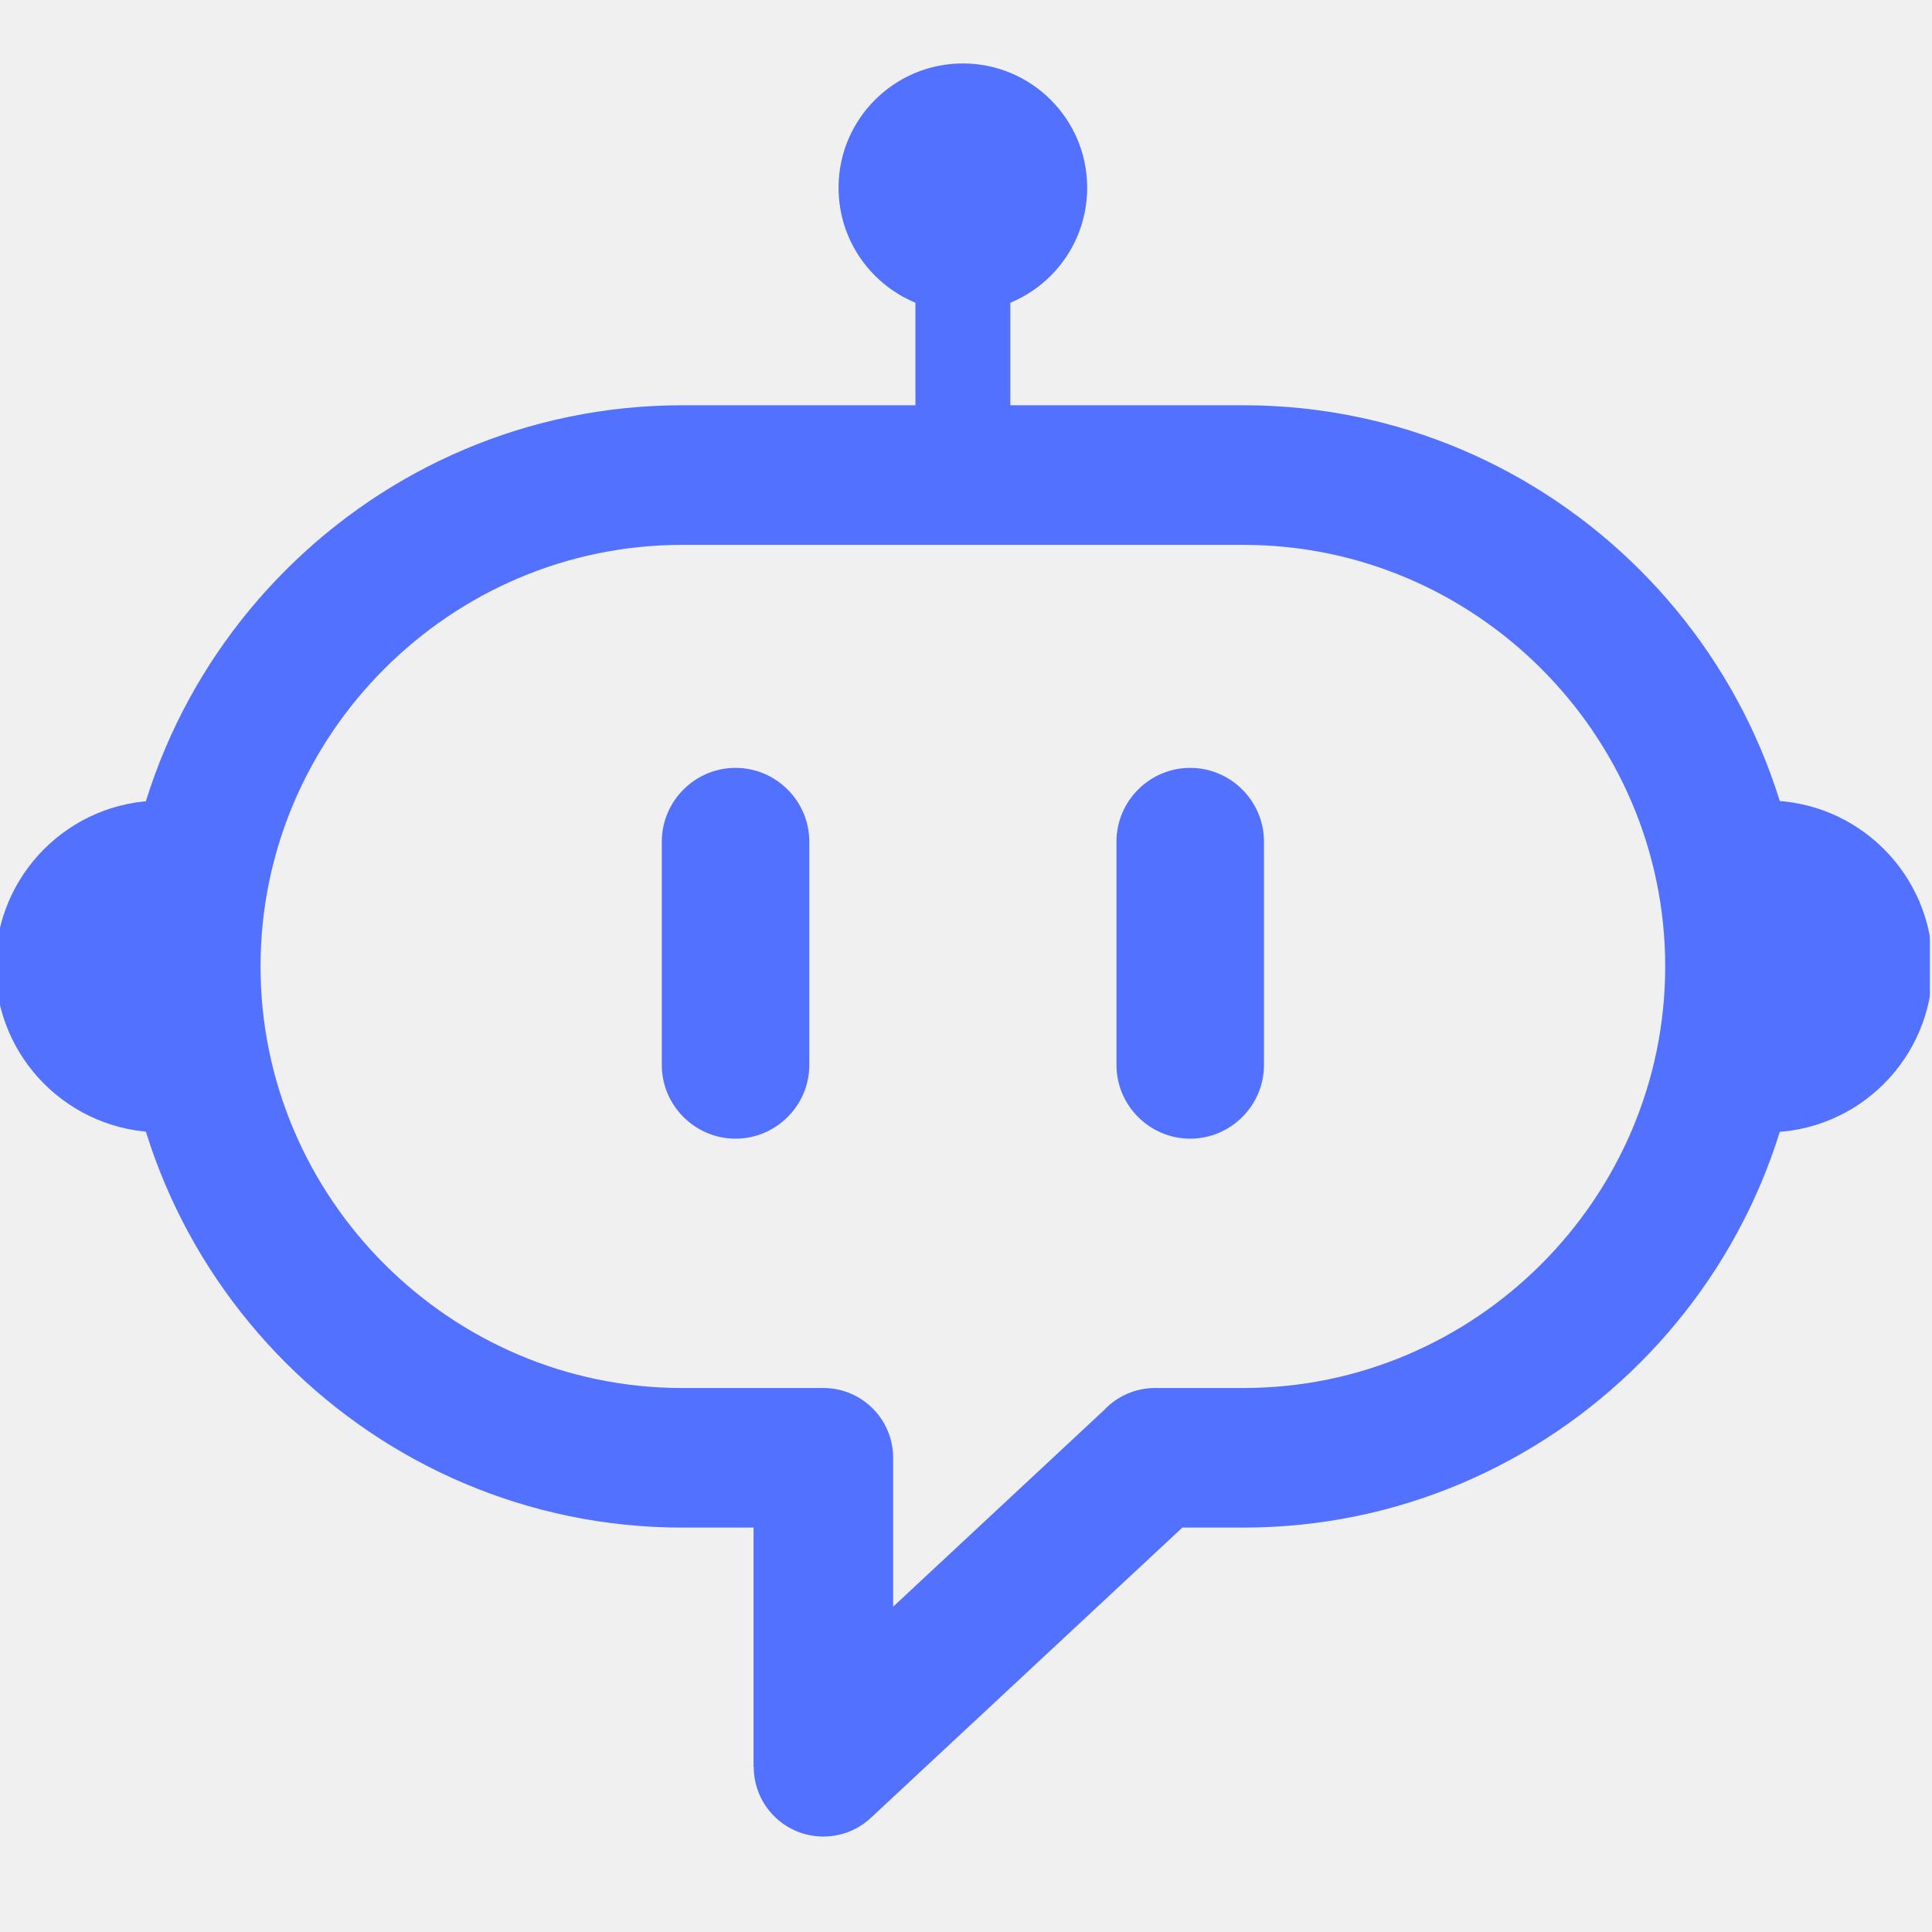
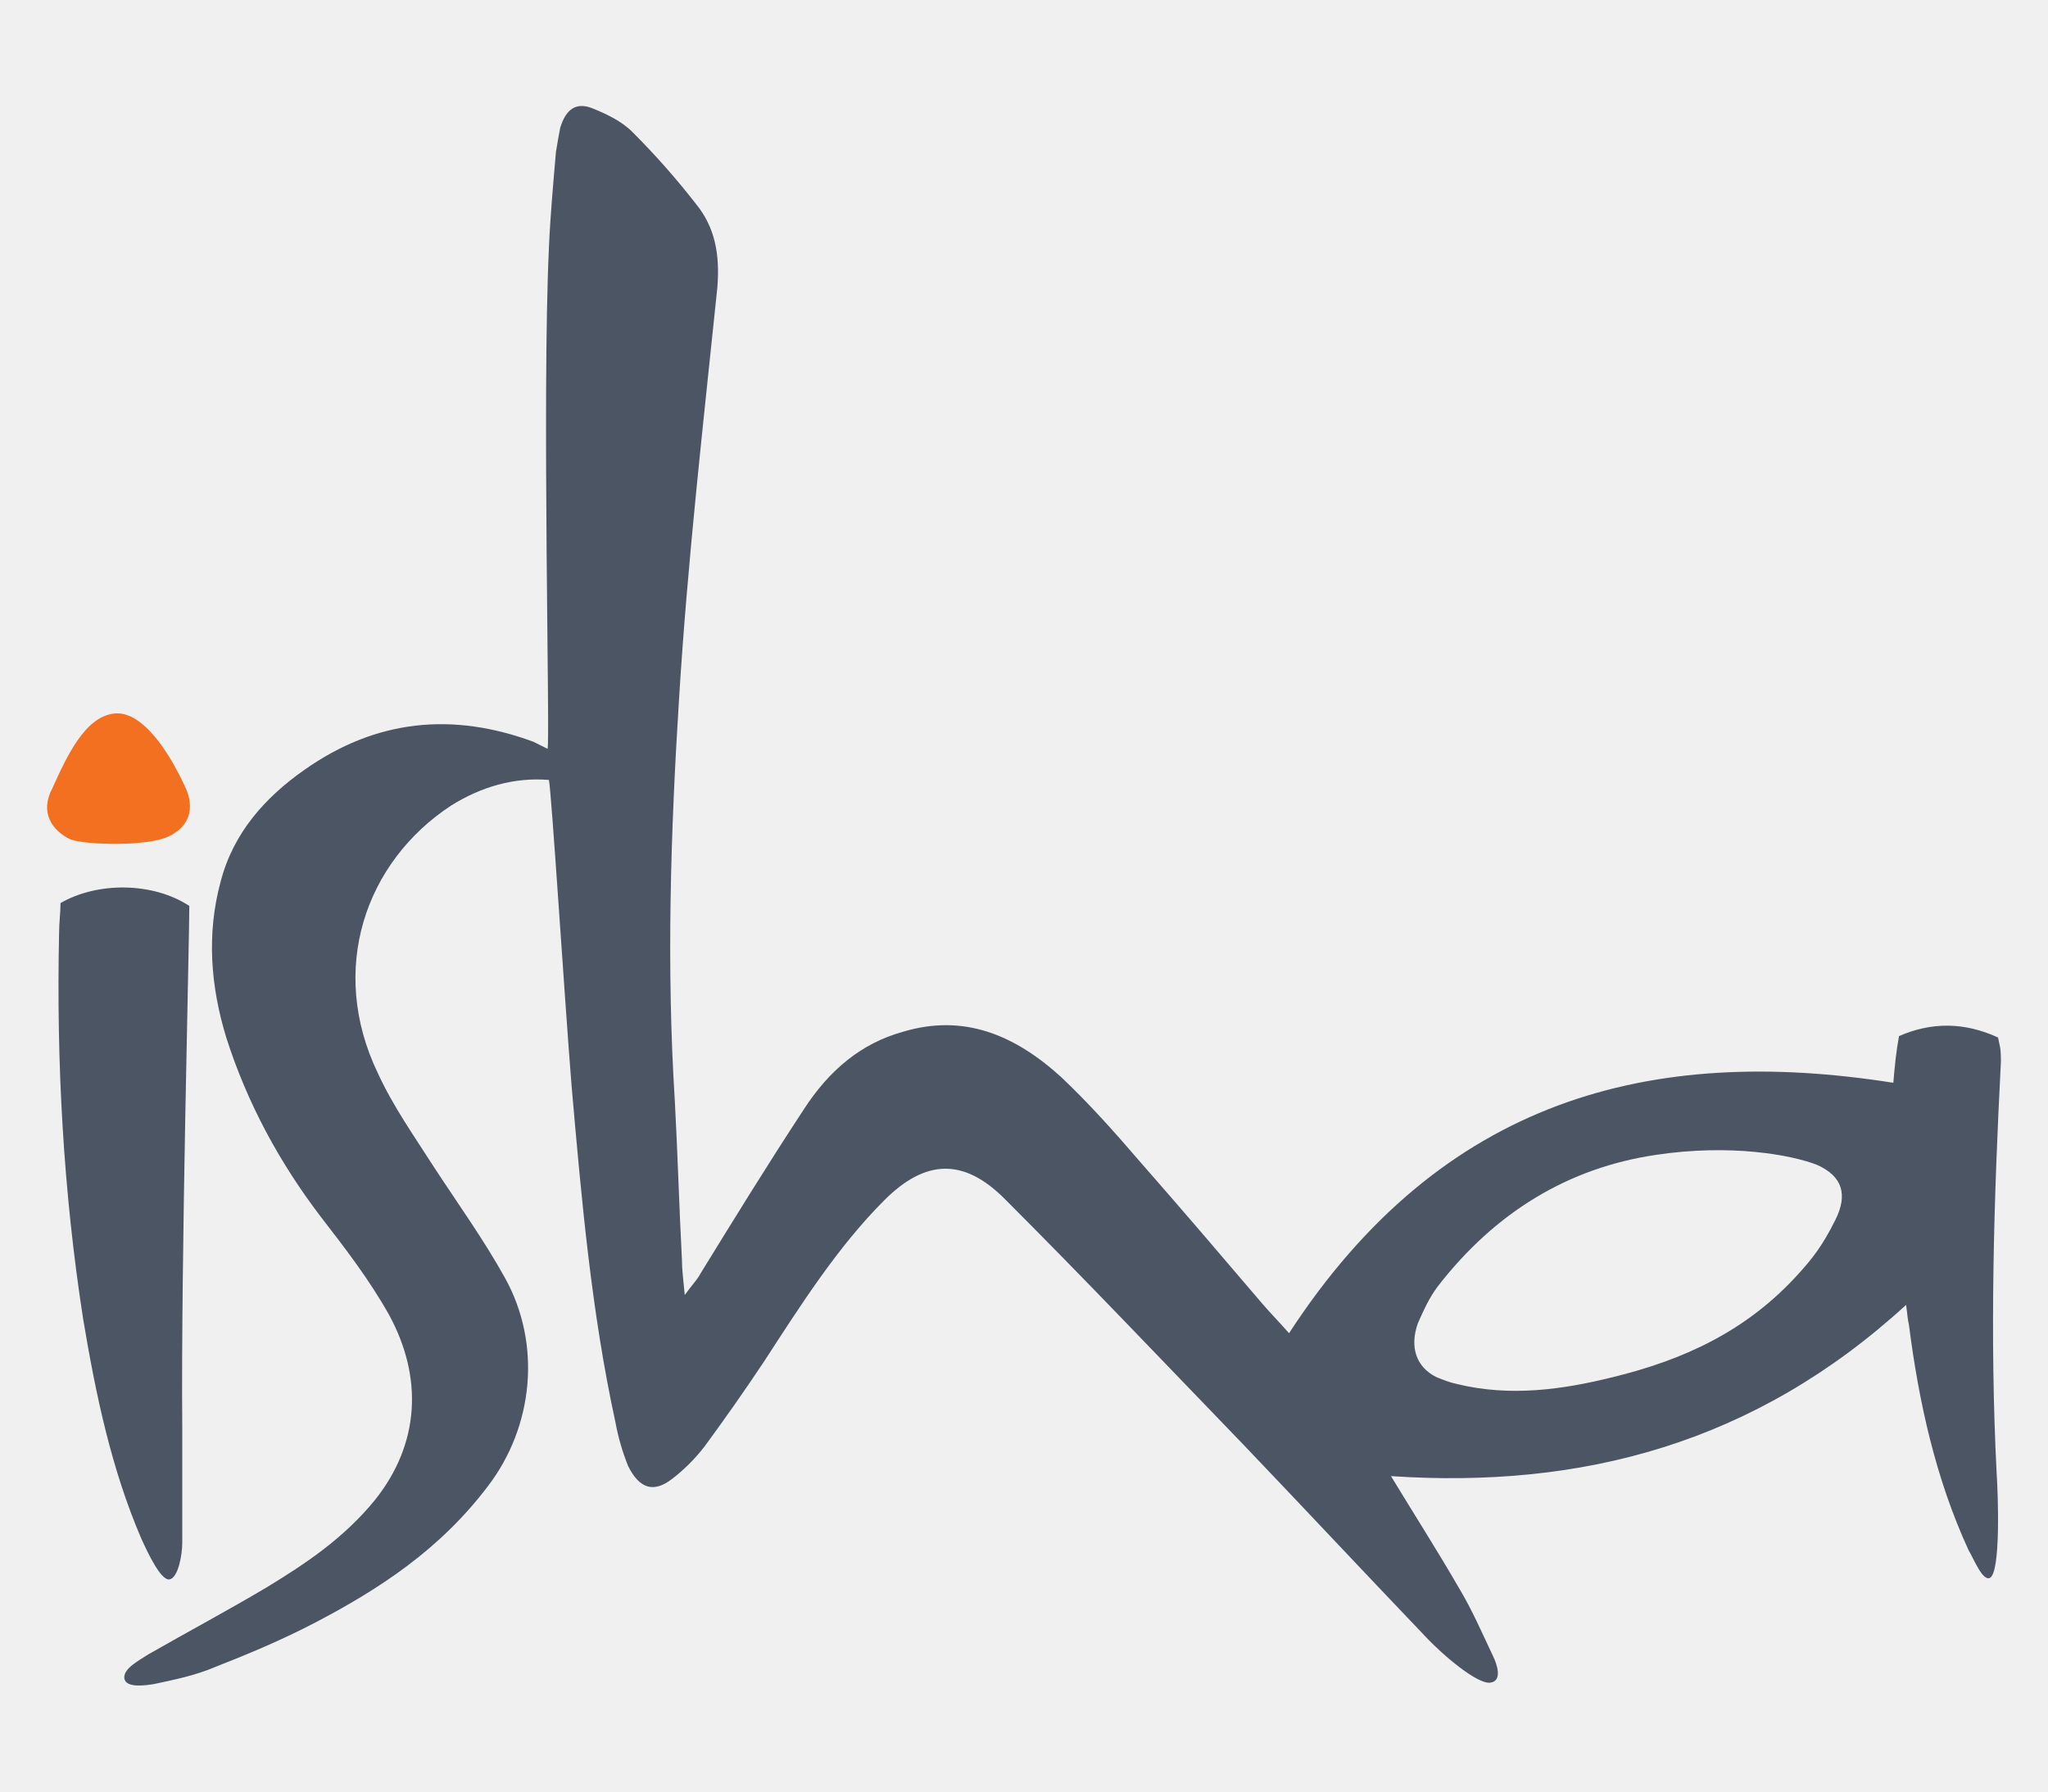
- <svg xmlns="http://www.w3.org/2000/svg" width="397" height="397" viewBox="0 0 397 397" fill="none">
-   <g clip-path="url(#clip0_16_1588)">
-     <mask id="mask0_16_1588" style="mask-type:luminance" maskUnits="userSpaceOnUse" x="23" y="83" width="349" height="296">
-       <path d="M23.091 83.013H371.091V378.911H23.091V83.013Z" fill="white" />
-     </mask>
-     <g mask="url(#mask0_16_1588)">
-       <path d="M140.161 83.278H255.56C287.278 83.278 316.106 96.247 337.005 117.146C357.888 138.028 370.864 166.864 370.864 198.591C370.864 230.31 357.888 259.153 337.005 280.036C316.106 300.935 287.278 313.896 255.56 313.896H242.958L178.935 373.56C173.153 378.935 164.099 378.606 158.716 372.833C156.146 370.067 154.88 366.567 154.88 363.075H154.849V313.896H140.161C108.435 313.896 79.606 300.935 58.716 280.036C37.817 259.153 24.856 230.31 24.856 198.591C24.856 166.864 37.817 138.028 58.716 117.146C79.606 96.247 108.435 83.278 140.161 83.278ZM255.56 111.966H140.161C116.349 111.966 94.7 121.716 78.989 137.427C63.286 153.122 53.536 174.778 53.536 198.591C53.536 222.396 63.286 244.052 78.989 259.755C94.7 275.466 116.349 285.216 140.161 285.216H169.185C177.106 285.216 183.528 291.638 183.528 299.56V330.153L226.903 289.724C229.528 286.95 233.231 285.216 237.356 285.216H255.56C279.356 285.216 301.021 275.466 316.724 259.755C332.419 244.052 342.177 222.396 342.177 198.591C342.177 174.778 332.419 153.122 316.724 137.427C301.021 121.716 279.356 111.966 255.56 111.966Z" fill="#5271FF" />
+ <svg xmlns="http://www.w3.org/2000/svg" width="96" height="84" fill="none" viewBox="0 0 96 84">
+   <g clip-path="url(#a)">
+     <g clip-path="url(#b)">
+       <path fill="#4B5563" d="M25.73 11.627c.066-1.526.2-2.986.331-4.511.066-.398.134-.796.2-1.128.265-.863.73-1.194 1.459-.929.663.265 1.393.598 1.923 1.128A36 36 0 0 1 32.63 9.57c.863 1.06 1.128 2.322.995 3.914-.664 6.435-1.394 12.803-1.792 19.239-.398 6.302-.598 12.603-.2 18.906.134 2.454.2 4.909.332 7.43 0 .465.066.929.133 1.659.331-.465.598-.73.73-.995 1.592-2.587 3.185-5.175 4.843-7.696 1.194-1.858 2.72-3.117 4.644-3.648 2.852-.863 5.24.133 7.43 2.123 1.26 1.194 2.455 2.521 3.648 3.914 1.924 2.19 3.848 4.445 5.771 6.7.399.464.796.863 1.26 1.393 7.164-11.012 16.983-13.532 28.326-11.742.066-.796.133-1.46.266-2.189 1.525-.663 3.051-.663 4.644.066.066.399.133.399.133 1.128-.332 6.435-.53 12.87-.2 19.305.067.995.2 4.71-.33 4.909-.332.133-.73-.863-.996-1.327-1.525-3.317-2.322-6.9-2.786-10.548-.066-.265-.066-.465-.133-.93-7.098 6.502-15.19 8.625-24.146 8.028 1.128 1.857 2.188 3.516 3.184 5.24.598.995 1.062 2.057 1.593 3.185.199.398.464 1.194-.133 1.26-.598.066-2.19-1.26-3.052-2.189-2.853-2.986-5.705-6.037-8.557-9.022-3.715-3.847-7.363-7.695-11.145-11.476-1.923-1.924-3.715-1.858-5.639.066-2.188 2.188-3.914 4.909-5.638 7.562a103 103 0 0 1-2.787 3.98 8.3 8.3 0 0 1-1.525 1.526c-.863.663-1.525.464-2.057-.598a10.6 10.6 0 0 1-.597-2.057c-1.128-5.174-1.593-10.48-2.057-15.788-.331-4.113-.929-13.6-1.06-14.33-1.66-.133-3.186.332-4.578 1.195-4.046 2.653-5.77 7.695-3.45 12.537.73 1.593 1.725 2.986 2.654 4.445 1.128 1.724 2.322 3.383 3.316 5.175 1.725 3.117 1.328 6.965-.795 9.75-2.256 2.986-5.109 4.844-8.16 6.435-1.525.796-3.118 1.46-4.644 2.057-.93.398-1.924.597-2.853.795-.398.067-1.327.2-1.393-.265-.066-.464.73-.862 1.128-1.128 1.858-1.062 3.715-2.056 5.506-3.117 1.857-1.128 3.648-2.322 5.108-4.113 2.123-2.653 2.256-5.77.664-8.69-.93-1.658-2.057-3.118-3.185-4.577-1.924-2.521-3.45-5.307-4.445-8.425-.73-2.388-.929-4.843-.265-7.297.598-2.322 2.123-3.98 3.914-5.24 3.383-2.389 6.966-2.721 10.747-1.328l.664.331c.133-.066-.265-16.518.066-23.484M77.606 54.15c-4.046.598-7.496 2.653-10.215 6.17-.399.53-.664 1.127-.93 1.724-.398 1.128-.065 2.056.864 2.52.33.134.663.266.994.332 2.454.597 4.91.265 7.297-.331 3.251-.796 6.236-2.123 8.69-4.843.665-.73 1.129-1.328 1.725-2.522.598-1.194.331-2.056-.863-2.587-1.194-.464-4.046-.995-7.562-.464" />
+       <path fill="#4B5563" d="M8.874 42.474c0 1.792-.398 16.651-.33 24.479v5.373c0 .598-.2 1.659-.598 1.725-.399.066-.995-1.194-1.328-1.924-1.393-3.25-2.122-6.7-2.72-10.283-.929-5.97-1.26-12.007-1.128-18.11 0-.464.066-.929.066-1.393 1.724-.995 4.312-.995 6.037.133" />
+       <path fill="#F37021" d="M5.366 33.452c1.327-.133 2.587 1.858 3.317 3.45.464.995.2 1.858-.796 2.322-.994.465-3.847.399-4.576.134-.863-.399-1.46-1.26-.863-2.388.663-1.46 1.525-3.383 2.918-3.516" />
    </g>
-     <path fill-rule="evenodd" clip-rule="evenodd" d="M188.107 39.927H207.607V99.091H188.107V39.927Z" fill="#5271FF" />
-     <path fill-rule="evenodd" clip-rule="evenodd" d="M197.857 13.037C211.966 13.037 223.404 24.482 223.404 38.584C223.404 52.693 211.966 64.138 197.857 64.138C183.755 64.138 172.31 52.693 172.31 38.584C172.31 24.482 183.755 13.037 197.857 13.037Z" fill="#5271FF" />
-     <mask id="mask1_16_1588" style="mask-type:luminance" maskUnits="userSpaceOnUse" x="-1" y="163" width="37" height="71">
-       <path d="M-0.933 163.013H35.091V233.013H-0.933V163.013Z" fill="white" />
-     </mask>
-     <g mask="url(#mask1_16_1588)">
-       <path fill-rule="evenodd" clip-rule="evenodd" d="M33.161 232.685C14.325 232.685 -0.933 217.411 -0.933 198.591C-0.933 179.763 14.325 164.497 33.161 164.497V232.685Z" fill="#5271FF" />
-     </g>
-     <mask id="mask2_16_1588" style="mask-type:luminance" maskUnits="userSpaceOnUse" x="361" y="163" width="36" height="71">
-       <path d="M361.091 163.013H396.568V233.013H361.091V163.013Z" fill="white" />
-     </mask>
-     <g mask="url(#mask2_16_1588)">
-       <path fill-rule="evenodd" clip-rule="evenodd" d="M363.037 232.685C381.857 232.685 397.115 217.411 397.115 198.591C397.115 179.763 381.857 164.497 363.037 164.497V232.685Z" fill="#5271FF" />
-     </g>
-     <path fill-rule="evenodd" clip-rule="evenodd" d="M151.146 157.787C159.474 157.787 166.302 164.607 166.302 172.943V218.833C166.302 227.169 159.474 233.982 151.146 233.982C142.81 233.982 135.99 227.169 135.99 218.833V172.943C135.99 164.607 142.81 157.787 151.146 157.787Z" fill="#5271FF" />
-     <path fill-rule="evenodd" clip-rule="evenodd" d="M244.568 157.787H244.576C252.904 157.787 259.732 164.607 259.732 172.943V218.833C259.732 227.169 252.904 233.982 244.576 233.982H244.568C236.232 233.982 229.419 227.169 229.419 218.833V172.943C229.419 164.607 236.232 157.787 244.568 157.787Z" fill="#5271FF" />
  </g>
  <defs>
-     <clipPath id="clip0_16_1588">
-       <rect width="397" height="397" fill="white" />
+     <clipPath id="a">
+       <path fill="#fff" d="M0 0h96v84H0z" />
+     </clipPath>
+     <clipPath id="b">
+       <path fill="#fff" d="M0 0h96v84H0z" />
    </clipPath>
  </defs>
</svg>
